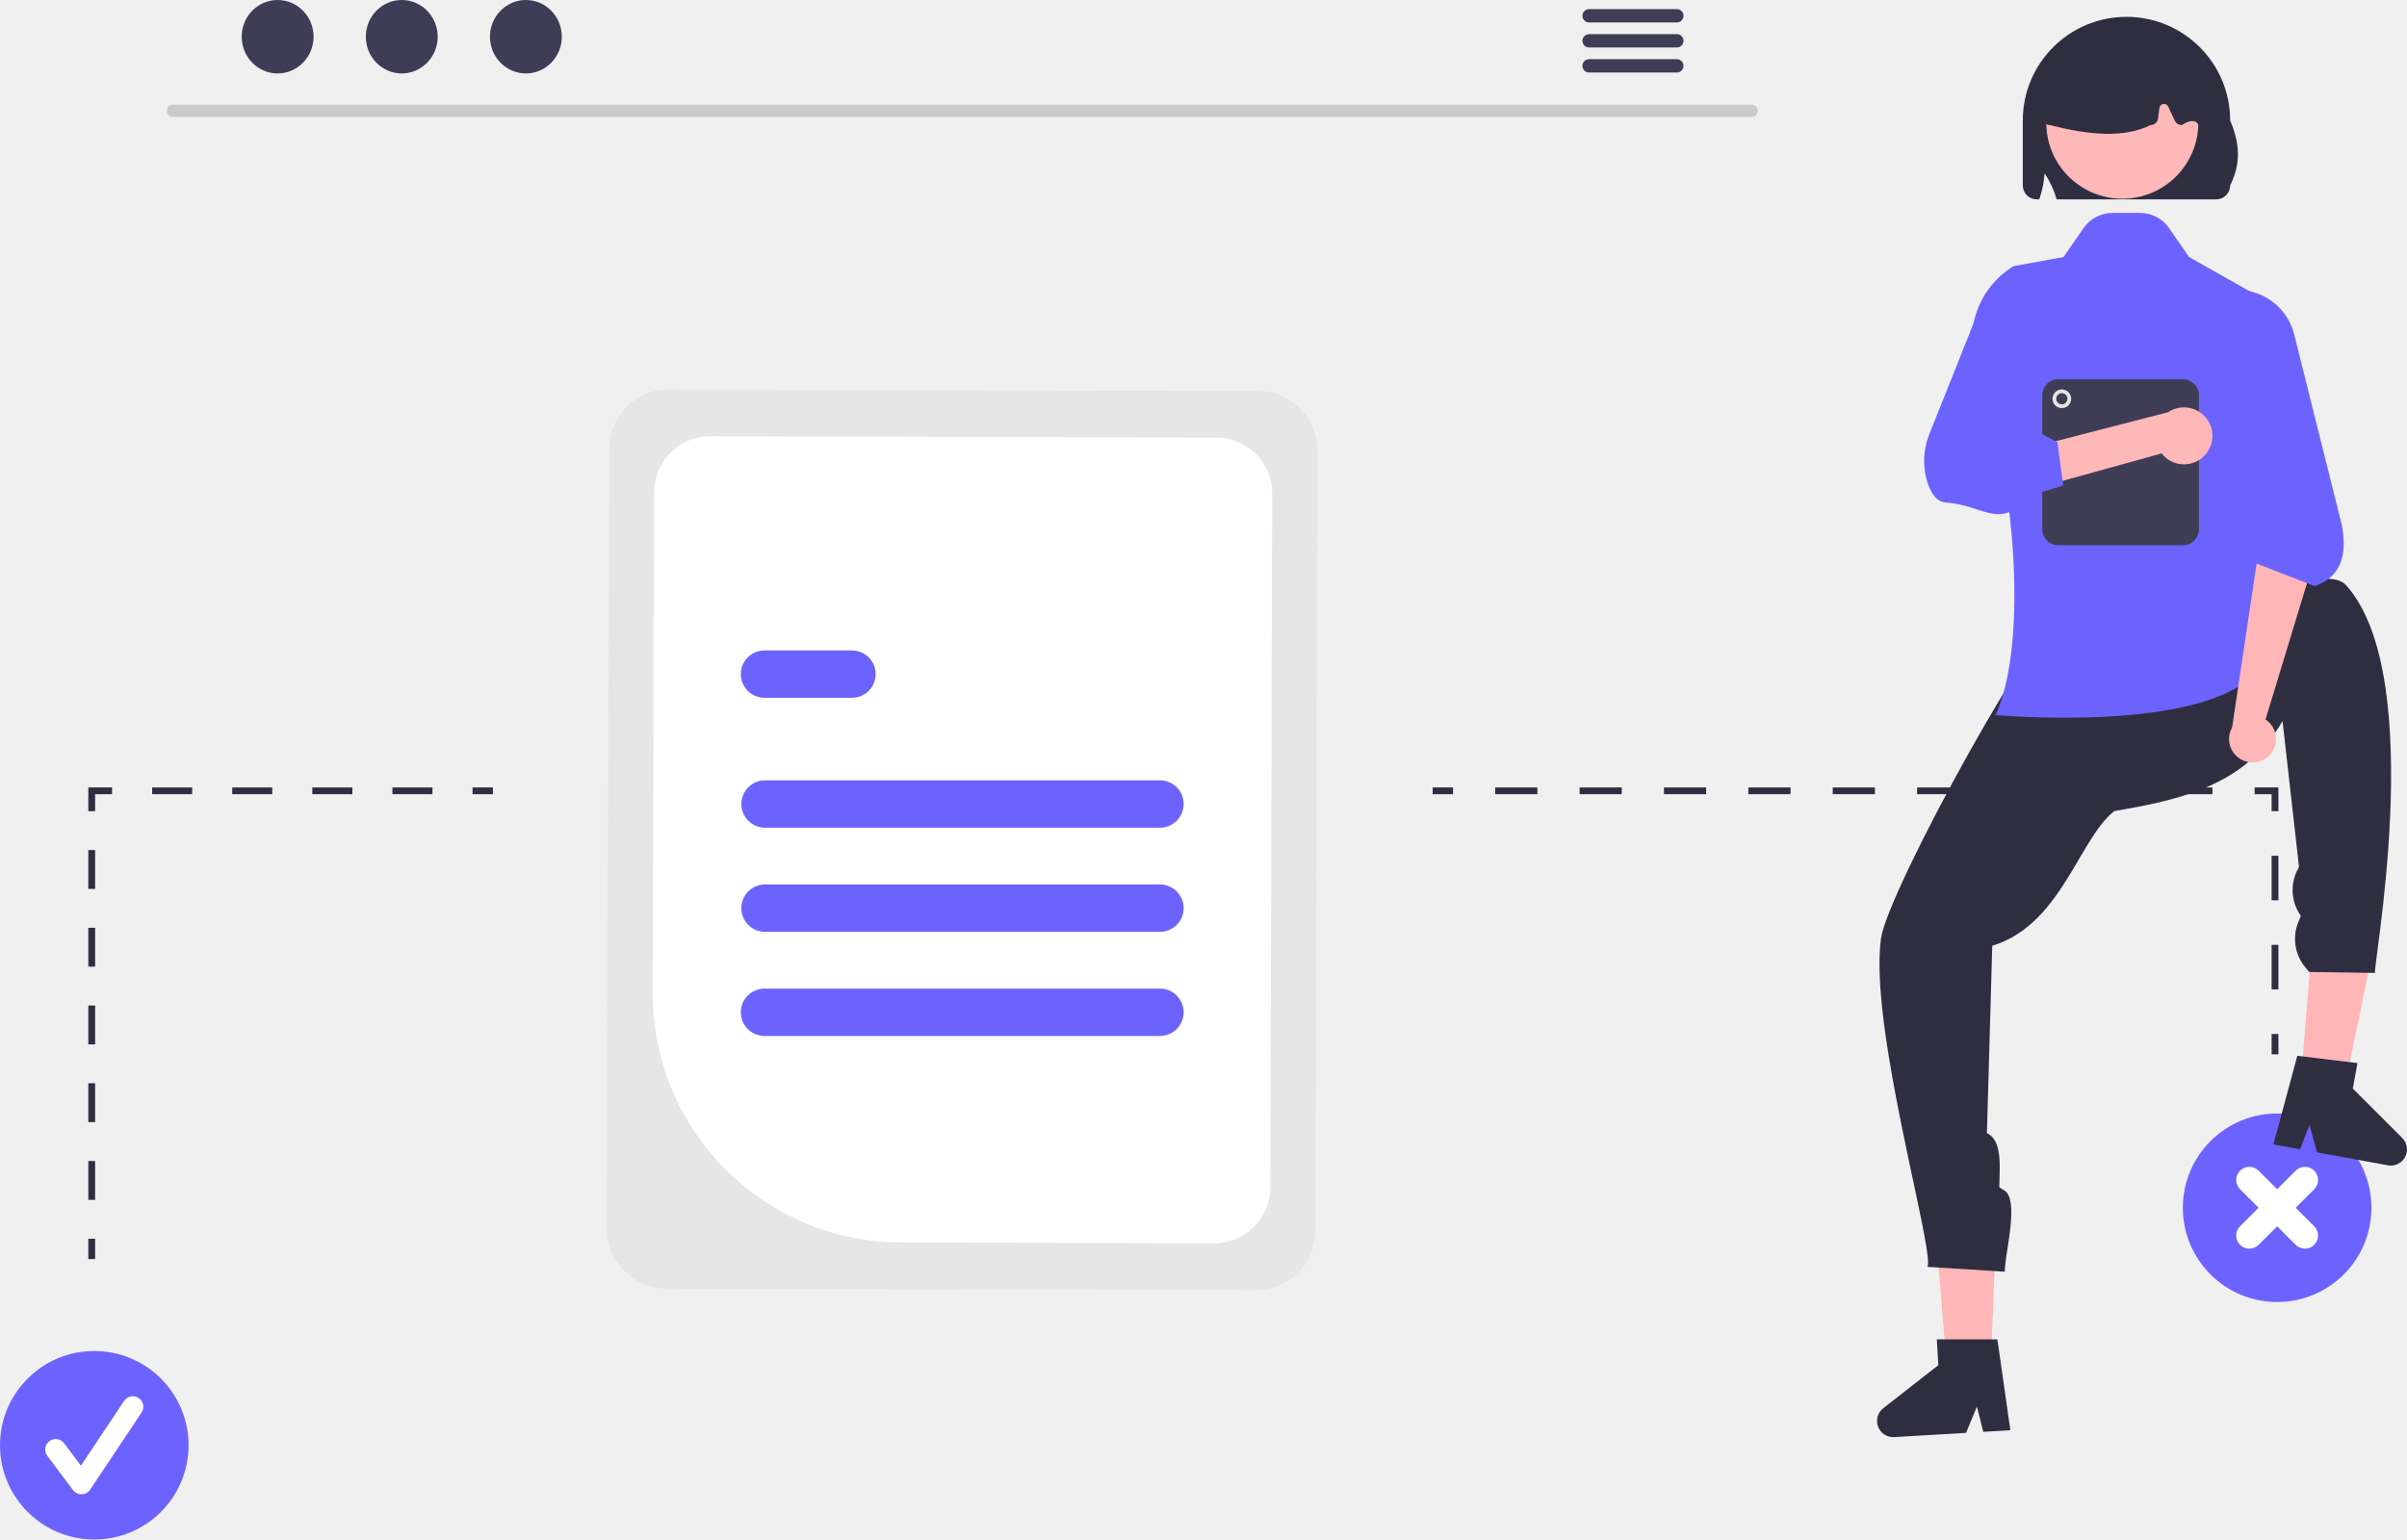
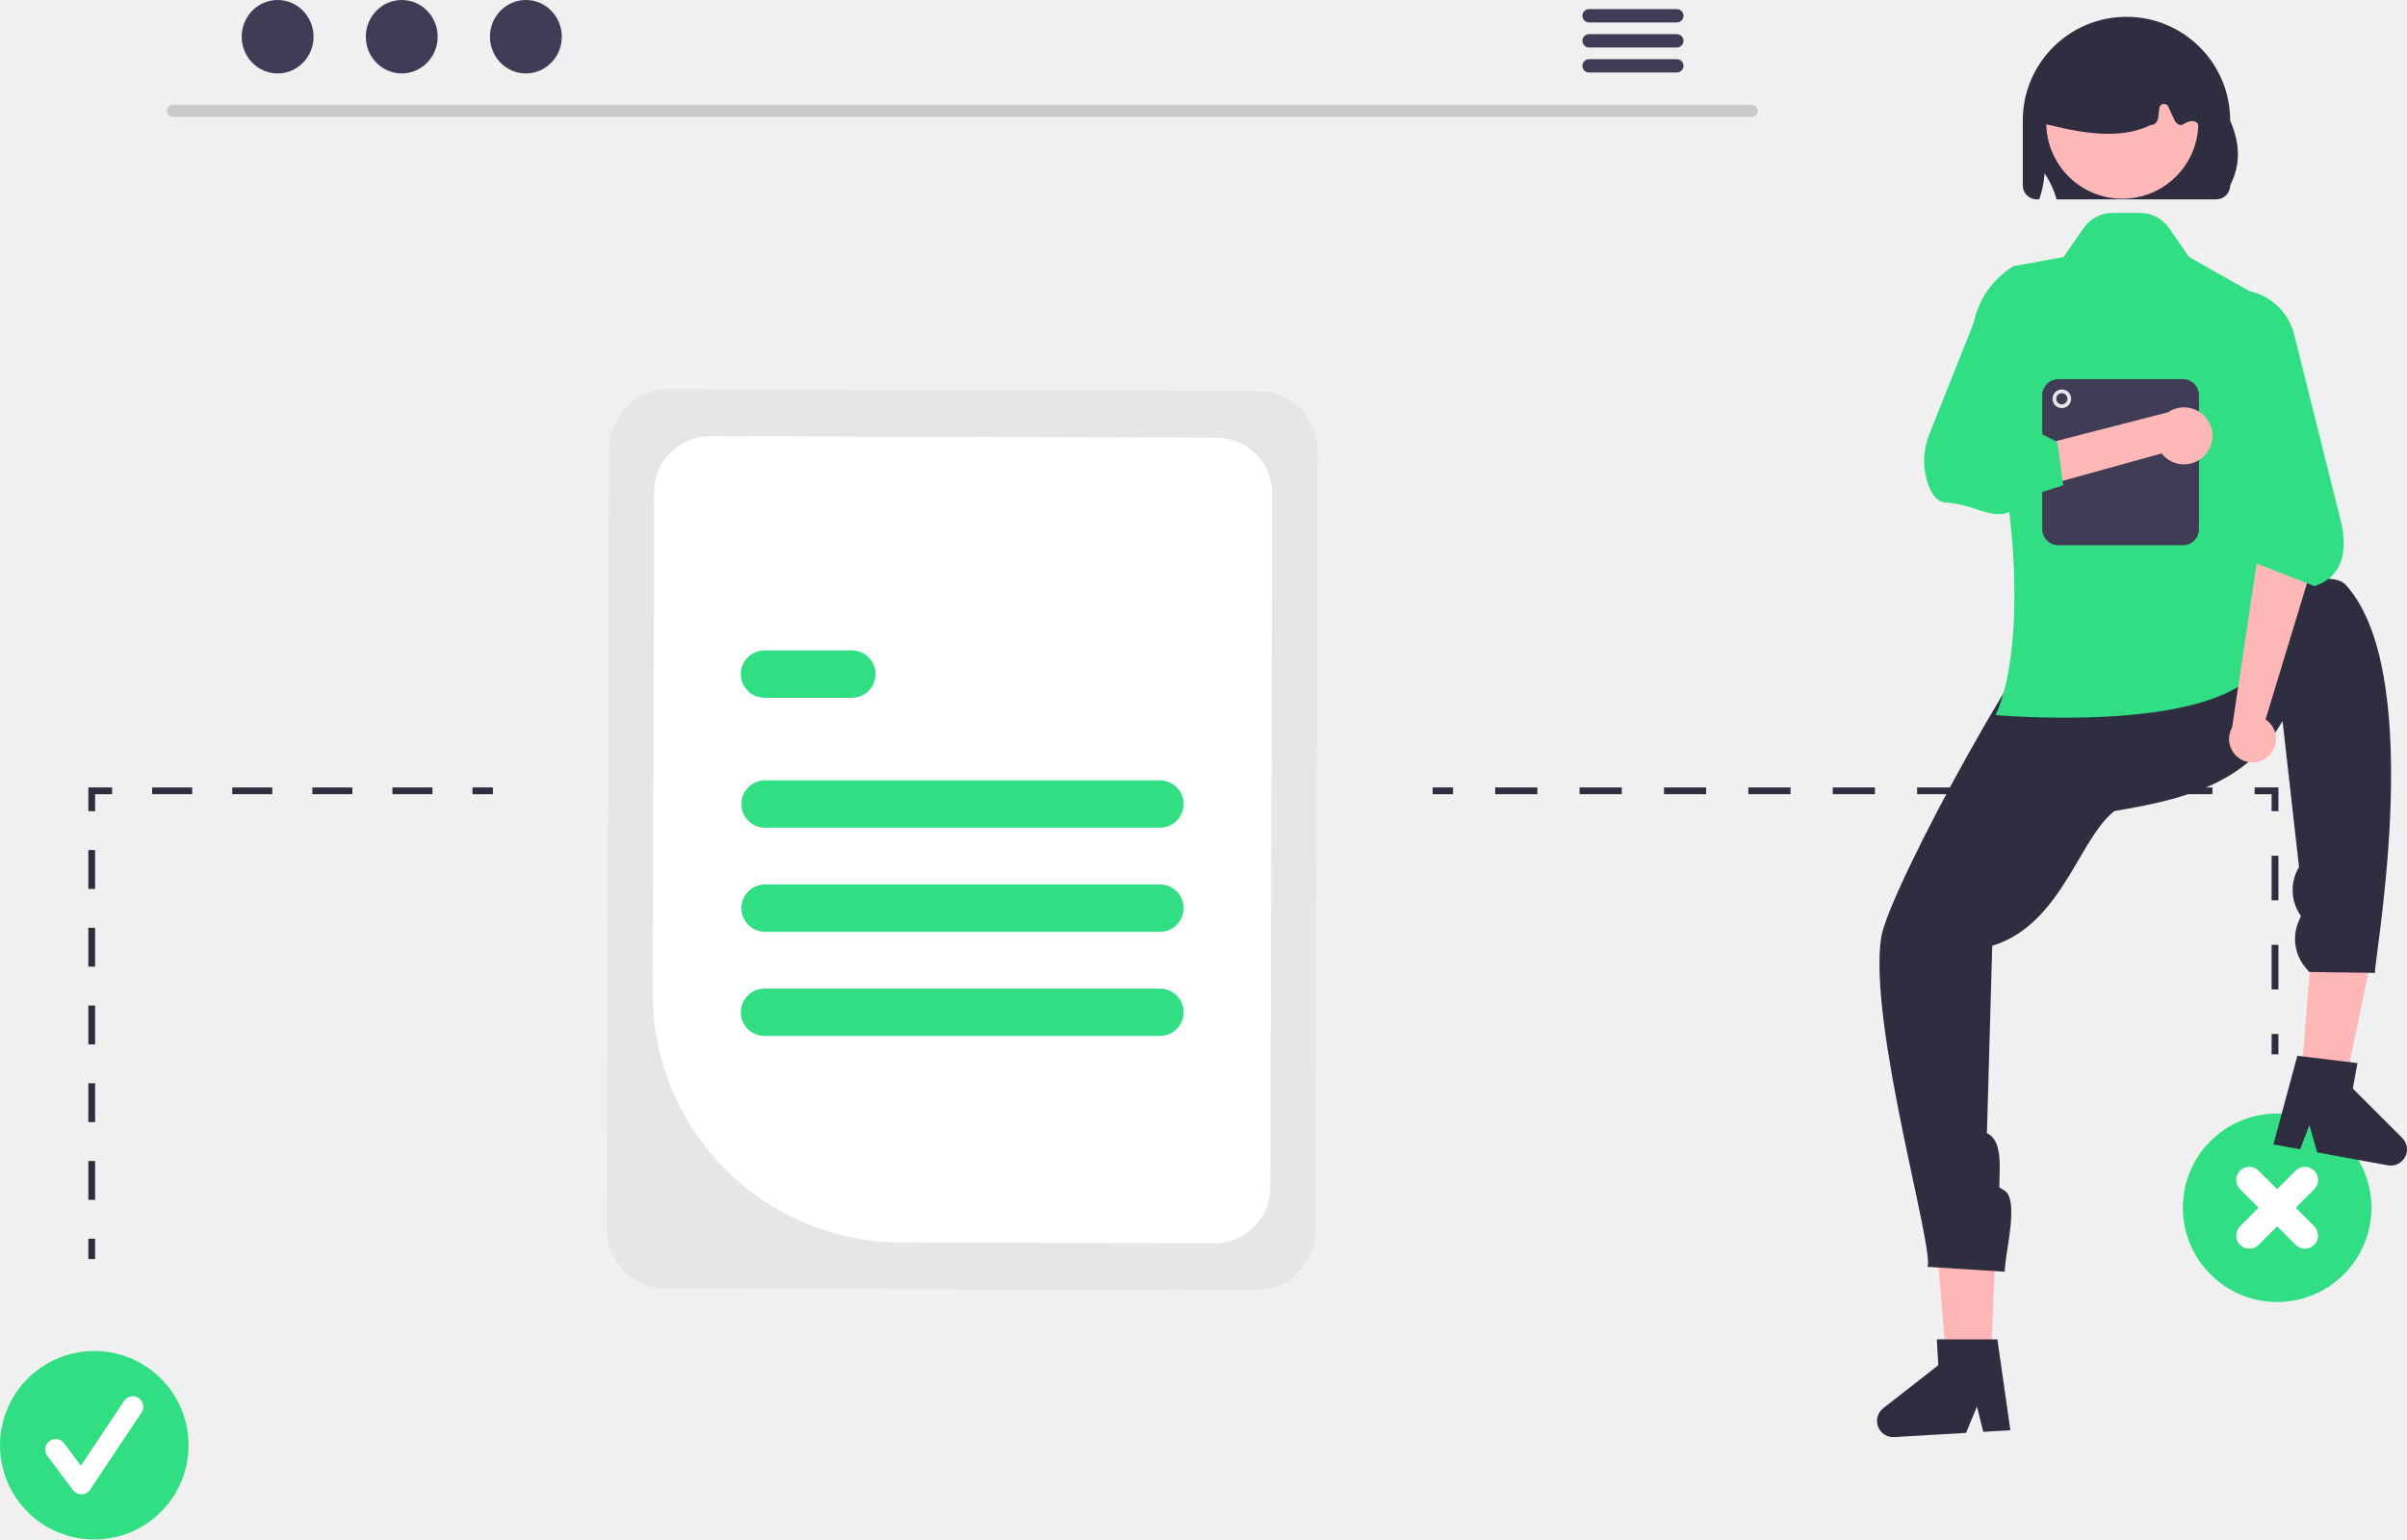
<svg xmlns="http://www.w3.org/2000/svg" data-name="Layer 1" width="709.233" height="453.762" viewBox="0 0 709.233 453.762">
  <path d="M761.555,257.603h-465.293a1.807,1.807,0,0,1,0-3.613h465.293a1.807,1.807,0,0,1,0,3.613Z" transform="translate(-245.3837 -223.1191)" fill="#cacaca" />
  <ellipse cx="81.803" cy="10.823" rx="10.588" ry="10.823" fill="#3f3d56" />
  <ellipse cx="118.378" cy="10.823" rx="10.588" ry="10.823" fill="#3f3d56" />
  <ellipse cx="154.953" cy="10.823" rx="10.588" ry="10.823" fill="#3f3d56" />
  <path d="M739.534,225.802h-25.981a1.968,1.968,0,0,0,0,3.934h25.981a1.968,1.968,0,0,0,0-3.934Z" transform="translate(-245.3837 -223.1191)" fill="#3f3d56" />
  <path d="M739.534,233.186h-25.981a1.968,1.968,0,0,0,0,3.934h25.981a1.968,1.968,0,0,0,0-3.934Z" transform="translate(-245.3837 -223.1191)" fill="#3f3d56" />
  <path d="M739.534,240.561h-25.981a1.968,1.968,0,0,0,0,3.934h25.981a1.968,1.968,0,0,0,0-3.934Z" transform="translate(-245.3837 -223.1191)" fill="#3f3d56" />
  <path d="M424.217,585.305l.637-229.92A17.572,17.572,0,0,1,442.456,337.881l173.641.481a17.572,17.572,0,0,1,17.504,17.601L632.963,585.884a17.572,17.572,0,0,1-17.601,17.504l-173.641-.481A17.572,17.572,0,0,1,424.217,585.305Z" transform="translate(-245.3837 -223.1191)" fill="#e6e6e6" />
  <path d="M437.729,515.896l.41-147.814A16.457,16.457,0,0,1,454.623,351.69l149.23.414a16.457,16.457,0,0,1,16.394,16.484l-.567,204.598a16.457,16.457,0,0,1-16.485,16.393l-92.445-.256A73.306,73.306,0,0,1,437.729,515.896Z" transform="translate(-245.3837 -223.1191)" fill="#fff" />
-   <path d="M587.089,467.079H470.729a6.982,6.982,0,0,1,0-13.963H587.089a6.982,6.982,0,1,1,0,13.963Z" transform="translate(-245.3837 -223.1191)" fill="#6c63ff" />
-   <path d="M496.328,428.791H470.729a6.982,6.982,0,1,1,0-13.963h25.599a6.982,6.982,0,1,1,0,13.963Z" transform="translate(-245.3837 -223.1191)" fill="#6c63ff" />
-   <path d="M587.089,528.465H470.729a6.982,6.982,0,1,1,0-13.963H587.089a6.982,6.982,0,1,1,0,13.963Z" transform="translate(-245.3837 -223.1191)" fill="#6c63ff" />
-   <path d="M587.089,497.772H470.729a6.982,6.982,0,0,1,0-13.963H587.089a6.982,6.982,0,1,1,0,13.963Z" transform="translate(-245.3837 -223.1191)" fill="#6c63ff" />
-   <circle cx="27.78" cy="425.982" r="27.78" fill="#6c63ff" />
+   <path d="M587.089,467.079H470.729a6.982,6.982,0,0,1,0-13.963H587.089a6.982,6.982,0,1,1,0,13.963Z" transform="translate(-245.3837 -223.1191)" fill="#32DE84" />
+   <path d="M496.328,428.791H470.729a6.982,6.982,0,1,1,0-13.963h25.599a6.982,6.982,0,1,1,0,13.963Z" transform="translate(-245.3837 -223.1191)" fill="#32DE84" />
+   <path d="M587.089,528.465H470.729a6.982,6.982,0,1,1,0-13.963H587.089a6.982,6.982,0,1,1,0,13.963Z" transform="translate(-245.3837 -223.1191)" fill="#32DE84" />
+   <path d="M587.089,497.772H470.729a6.982,6.982,0,0,1,0-13.963H587.089a6.982,6.982,0,1,1,0,13.963Z" transform="translate(-245.3837 -223.1191)" fill="#32DE84" />
+   <circle cx="27.78" cy="425.982" r="27.78" fill="#32DE84" />
  <path d="M269.374,663.559a3.089,3.089,0,0,1-2.472-1.236l-7.579-10.105a3.09,3.09,0,1,1,4.944-3.708l4.958,6.611,12.735-19.102a3.09,3.09,0,0,1,5.142,3.428L271.945,662.183a3.091,3.091,0,0,1-2.485,1.375C269.431,663.559,269.403,663.559,269.374,663.559Z" transform="translate(-245.3837 -223.1191)" fill="#fff" />
  <rect x="26.028" y="365.11" width="2" height="6" fill="#2f2e41" />
  <path d="M273.411,576.773h-2V565.317h2Zm0-22.913h-2V542.404h2Zm0-22.912h-2v-11.457h2Zm0-22.913h-2V496.579h2Zm0-22.913h-2V473.666h2Z" transform="translate(-245.3837 -223.1191)" fill="#2f2e41" />
  <polygon points="28.028 239.091 26.028 239.091 26.028 232.091 33.028 232.091 33.028 234.091 28.028 234.091 28.028 239.091" fill="#2f2e41" />
  <path d="M372.814,457.21H361.013v-2h11.8Zm-23.601,0h-11.8v-2h11.8Zm-23.601,0H313.812v-2h11.8Zm-23.601,0H290.212v-2H302.012Z" transform="translate(-245.3837 -223.1191)" fill="#2f2e41" />
  <rect x="139.231" y="232.091" width="6" height="2" fill="#2f2e41" />
  <rect x="669.34" y="304.762" width="2" height="6" fill="#2f2e41" />
  <path d="M916.724,514.747h-2V501.613h2Zm0-26.269h-2V475.345h2Z" transform="translate(-245.3837 -223.1191)" fill="#2f2e41" />
  <polygon points="671.34 239.091 669.34 239.091 669.34 234.091 664.34 234.091 664.34 232.091 671.34 232.091 671.34 239.091" fill="#2f2e41" />
  <path d="M897.292,457.21H884.86v-2h12.432Zm-24.863,0H859.996v-2H872.428Zm-24.864,0H835.133v-2h12.432Zm-24.863,0H810.27v-2h12.432Zm-24.863,0H785.406v-2h12.432Zm-24.864,0H760.543v-2H772.974Zm-24.863,0H735.679v-2h12.432Zm-24.863,0H710.816v-2h12.432Zm-24.864,0H685.952v-2h12.432Z" transform="translate(-245.3837 -223.1191)" fill="#2f2e41" />
  <rect x="422.137" y="232.091" width="6" height="2" fill="#2f2e41" />
-   <circle cx="670.969" cy="355.982" r="27.78" fill="#6c63ff" />
+   <circle cx="670.969" cy="355.982" r="27.78" fill="#32DE84" />
  <path d="M921.817,579.101l5.465-5.465a3.864,3.864,0,0,0-5.465-5.465l-5.465,5.465-5.465-5.465a3.864,3.864,0,0,0-5.465,5.465l5.465,5.465-5.465,5.465a3.864,3.864,0,1,0,5.465,5.465l5.465-5.465,5.465,5.465a3.864,3.864,0,1,0,5.465-5.465Z" transform="translate(-245.3837 -223.1191)" fill="#fff" />
  <polygon points="593.025 189.762 599.025 225.376 656.025 194.762 593.025 189.762" fill="#2f2e41" />
  <polygon points="586.215 411.204 574.274 410.717 570.471 364.429 588.094 365.148 586.215 411.204" fill="#ffb6b6" />
  <path d="M832.409,501.881c21.66-6.604,26.105-34.837,38-41-.03-14.911.569-61.152-14.316-60.272-8.29.49-54.476,85.031-56.456,99.037-3.673,25.986,15.938,92.309,13.663,96.866l22.774,1.441.133-1.792c.361-4.862,3.992-19.523-.15-22.096l-1.569-.975v0c.014-5.056,1.117-13.668-3.443-15.851l0,0a.459.459,0,0,1-.193-.654Z" transform="translate(-245.3837 -223.1191)" fill="#2f2e41" />
  <path d="M837.751,644.68l-7.985.471-1.87-7.455-3.206,7.754L803.512,646.699a4.769,4.769,0,0,1-3.217-8.519l16.224-12.677-.449-7.622,17.852.013Z" transform="translate(-245.3837 -223.1191)" fill="#2f2e41" />
  <polygon points="677.229 327.78 689.141 328.745 698.531 283.261 680.951 281.836 677.229 327.78" fill="#ffb6b6" />
  <path d="M917.943,435.628c-10.683,18.774-29.795,23.256-49.612,26.541-8.617-12.17-21.751-29.136-9.11-37.045,7.04-4.404,68.065-40.034,77.486-29.483,24.596,27.549,7.049,116.2,8.561,114.24l-19.482-.283-1.147-1.384a13.1,13.1,0,0,1-1.998-13.422l.714-1.704,0,0a13.1,13.1,0,0,1-.802-13.971l.247-.445Z" transform="translate(-245.3837 -223.1191)" fill="#2f2e41" />
  <path d="M922.301,534.31l17.721,2.153-1.371,7.511,14.566,14.552a4.769,4.769,0,0,1-4.227,8.066L928.12,562.782l-2.242-8.086-2.76,7.173-7.869-1.436Z" transform="translate(-245.3837 -223.1191)" fill="#2f2e41" />
-   <path d="M875.997,285.881h-8.176a10.329,10.329,0,0,0-8.492,4.449l-5.92,8.551-14.75,2.683a25.881,25.881,0,0,0-10.581,31.248c10.437,27.298,15.475,78.463,5.331,101.069,0,0,61.542,5.575,77-13s3-109,3-109l-23-13-5.919-8.55A10.329,10.329,0,0,0,875.997,285.881Z" transform="translate(-245.3837 -223.1191)" fill="#6c63ff" />
+   <path d="M875.997,285.881h-8.176a10.329,10.329,0,0,0-8.492,4.449l-5.92,8.551-14.75,2.683a25.881,25.881,0,0,0-10.581,31.248c10.437,27.298,15.475,78.463,5.331,101.069,0,0,61.542,5.575,77-13s3-109,3-109l-23-13-5.919-8.55A10.329,10.329,0,0,0,875.997,285.881Z" transform="translate(-245.3837 -223.1191)" fill="#32DE84" />
  <path d="M914.138,445.654a6.875,6.875,0,0,0-1.202-10.473L926.409,390.881l-15-9-8.324,55.633a6.912,6.912,0,0,0,11.053,8.14Z" transform="translate(-245.3837 -223.1191)" fill="#ffb6b6" />
-   <path d="M927.409,395.881l-18-7,.768-8.987L888.79,333.077a17.332,17.332,0,0,1,11.563-24.017h0a17.351,17.351,0,0,1,21.017,12.613l14.056,56.243C937.052,386.646,935.214,393.166,927.409,395.881Z" transform="translate(-245.3837 -223.1191)" fill="#6c63ff" />
+   <path d="M927.409,395.881l-18-7,.768-8.987L888.79,333.077a17.332,17.332,0,0,1,11.563-24.017h0a17.351,17.351,0,0,1,21.017,12.613l14.056,56.243C937.052,386.646,935.214,393.166,927.409,395.881Z" transform="translate(-245.3837 -223.1191)" fill="#32DE84" />
  <path d="M902.509,258.631a30.55,30.55,0,1,0-61.1,0v19.15a4.106,4.106,0,0,0,4.1,4.1h.75a29.296,29.296,0,0,0,1.57-7.69,27.451,27.451,0,0,1,3.56,7.69h47.01a4.114,4.114,0,0,0,4.11-4.1C904.979,272.741,906.089,266.961,902.509,258.631Z" transform="translate(-245.3837 -223.1191)" fill="#2f2e41" />
  <circle cx="625.344" cy="36.176" r="22.397" fill="#ffb8b8" />
  <path d="M847.716,259.209a2.28,2.28,0,0,1-.534-1.818l2.653-18.475a2.283,2.283,0,0,1,1.29-1.75c13.542-6.338,27.275-6.346,40.817-.024a2.297,2.297,0,0,1,1.303,1.857l2.771,14.499a2.285,2.285,0,0,1-.582,1.751c-.431.474-1.034,10.892-1.675,10.892.541-6.21-.767-9.181-5.504-6.146a2.289,2.289,0,0,1-2.066-1.315l-1.938-4.153a1.368,1.368,0,0,0-2.597.409l-.383,3.063a2.283,2.283,0,0,1-2.262,1.997c-7.915,3.927-18.294,2.87-29.57,0A2.28,2.28,0,0,1,847.716,259.209Z" transform="translate(-245.3837 -223.1191)" fill="#2f2e41" />
  <path d="M888.587,383.821H851.879a4.747,4.747,0,0,1-4.741-4.741V339.622a4.746,4.746,0,0,1,4.741-4.741H888.587a4.746,4.746,0,0,1,4.741,4.741V379.08A4.747,4.747,0,0,1,888.587,383.821Z" transform="translate(-245.3837 -223.1191)" fill="#3f3d56" />
  <circle cx="607.528" cy="117.536" r="2.749" fill="#e6e6e6" />
  <circle cx="607.528" cy="117.536" r="1.65" fill="#3f3d56" />
  <path d="M895.1,357.227a8.34,8.34,0,0,1-12.78-.458L849.409,365.881l-5-11,39.795-10.248a8.385,8.385,0,0,1,10.896,12.595Z" transform="translate(-245.3837 -223.1191)" fill="#ffb8b8" />
-   <path d="M853.318,366.164l-9.235,2.948c-10.043,10.611-13.596,2.911-25.432,2.115-2.227-.15-3.97-1.978-5.18-5.432a21.256,21.256,0,0,1,.463-14.894L830.376,309.696l6.881-5.638,9.608,11.514-7.377,31.654,12.11,6.172Z" transform="translate(-245.3837 -223.1191)" fill="#6c63ff" />
+   <path d="M853.318,366.164l-9.235,2.948c-10.043,10.611-13.596,2.911-25.432,2.115-2.227-.15-3.97-1.978-5.18-5.432a21.256,21.256,0,0,1,.463-14.894L830.376,309.696l6.881-5.638,9.608,11.514-7.377,31.654,12.11,6.172Z" transform="translate(-245.3837 -223.1191)" fill="#32DE84" />
</svg>
